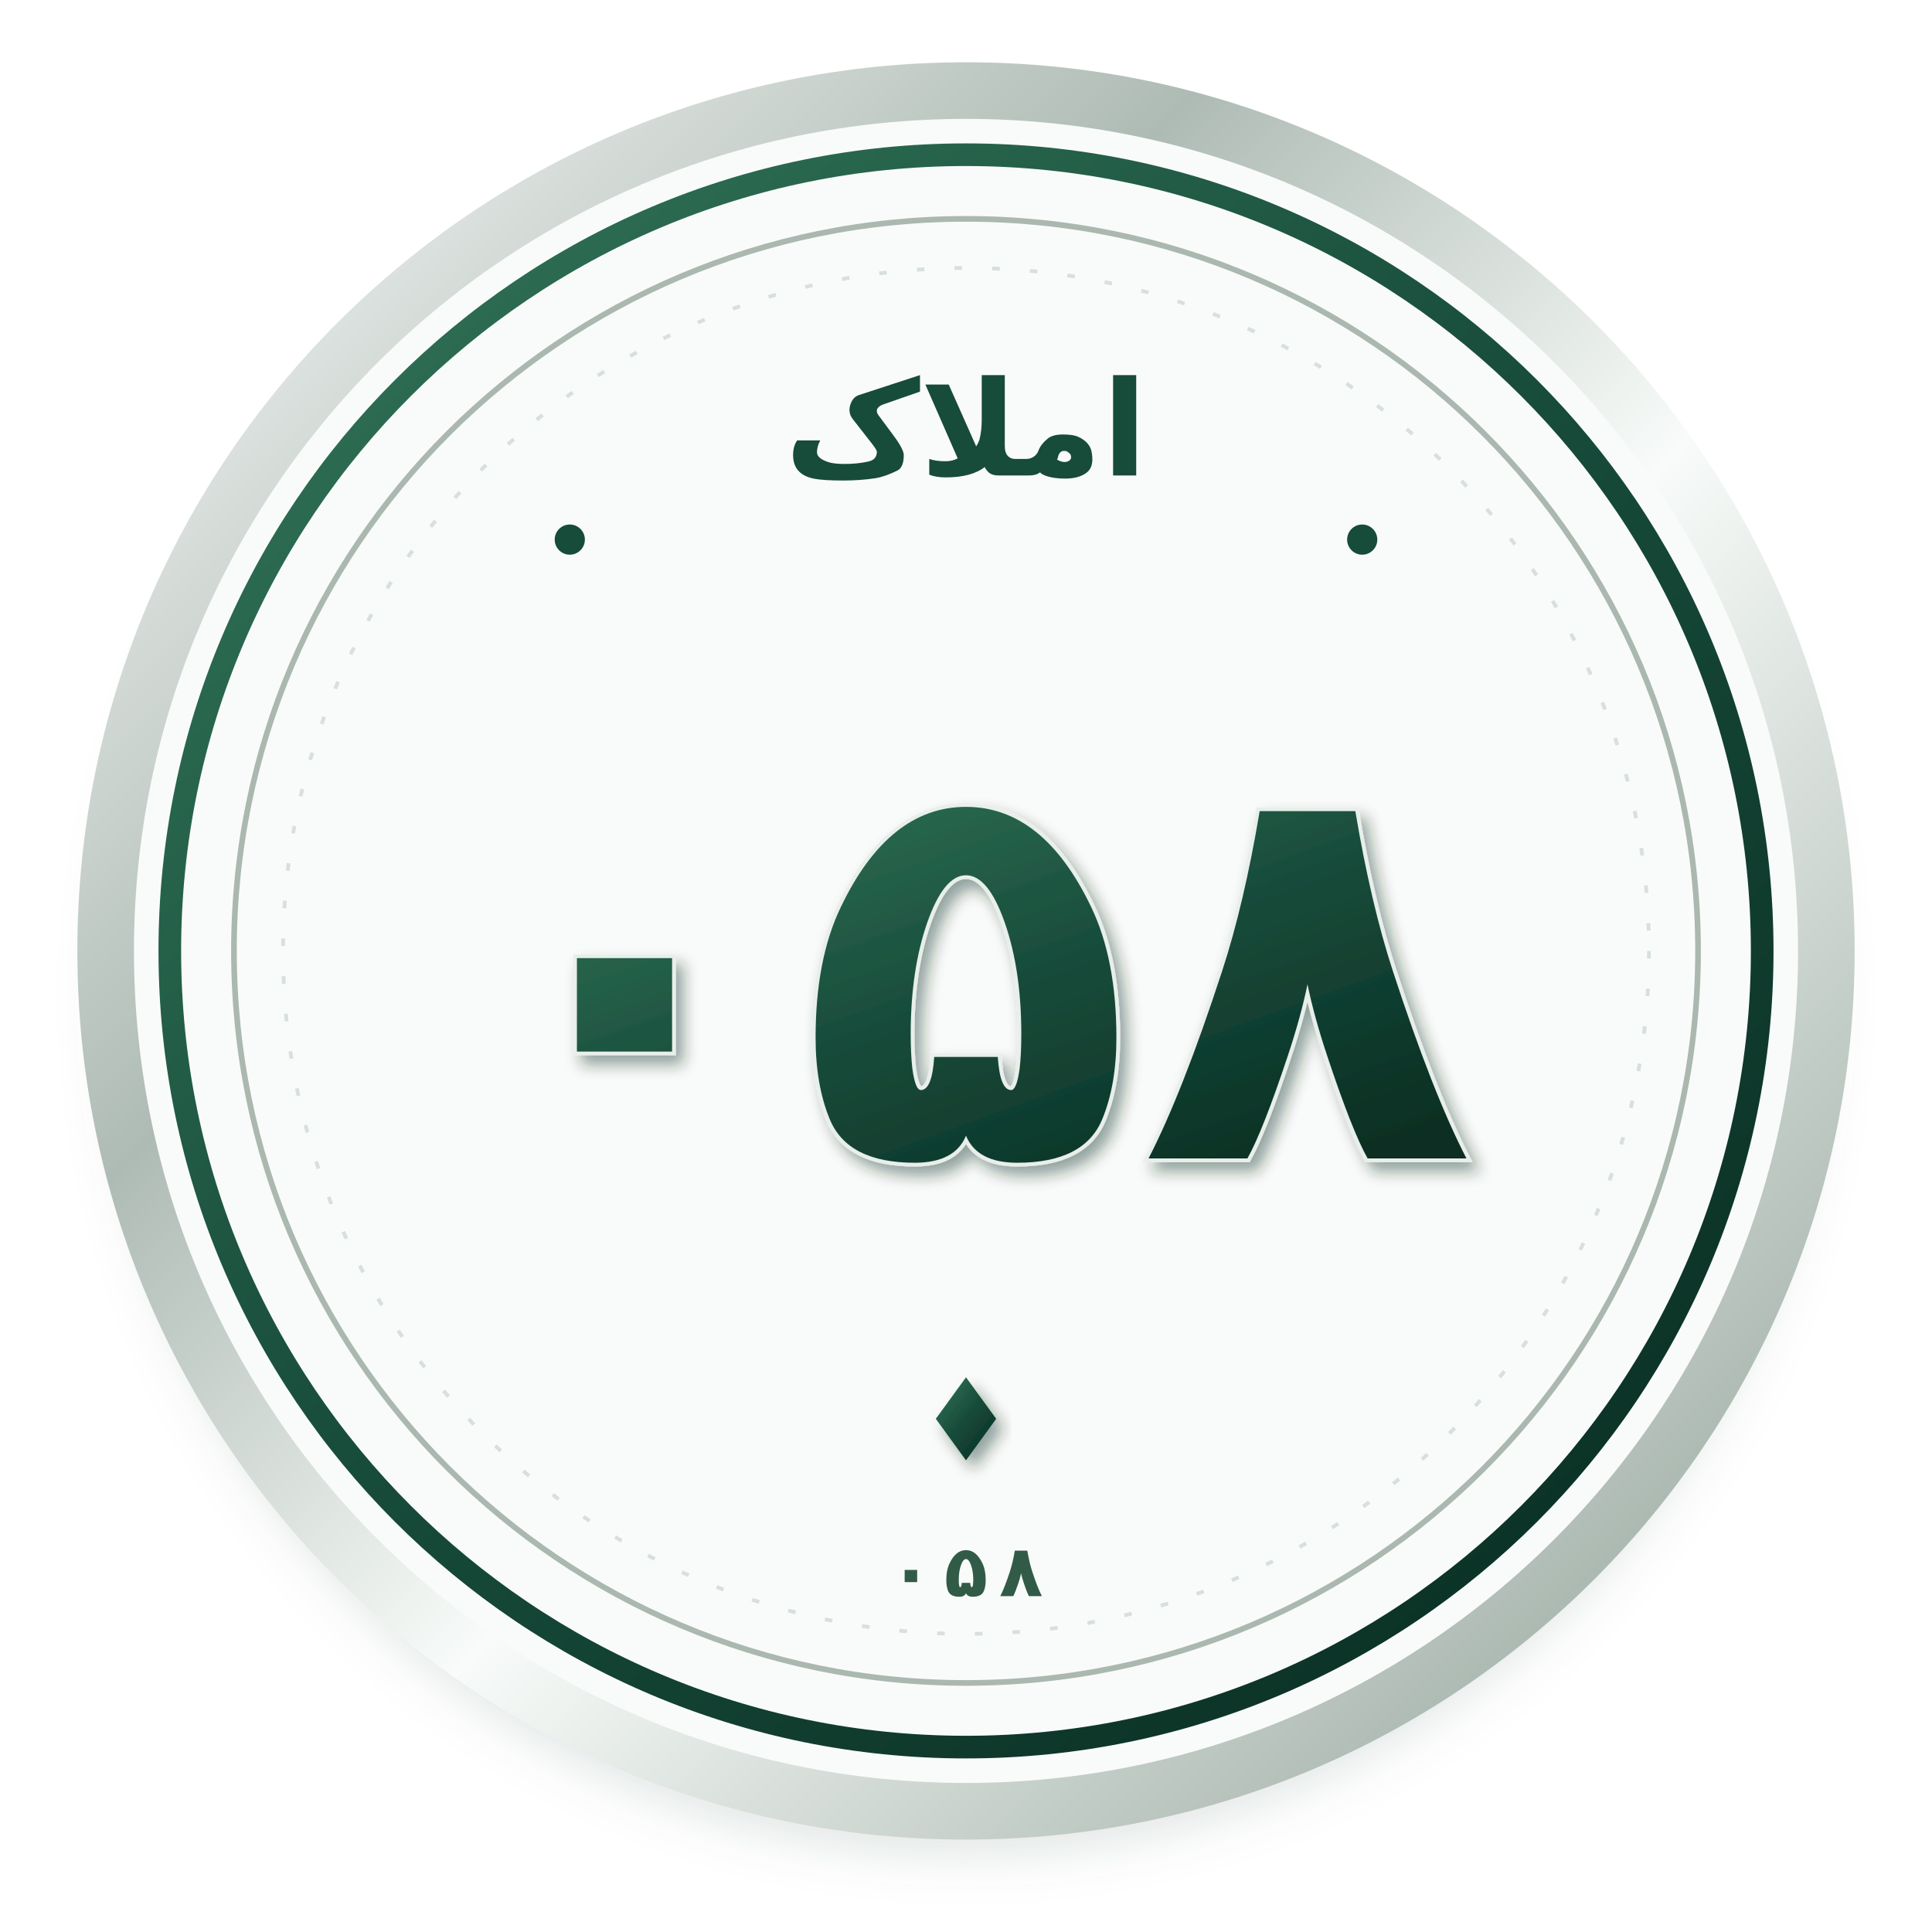
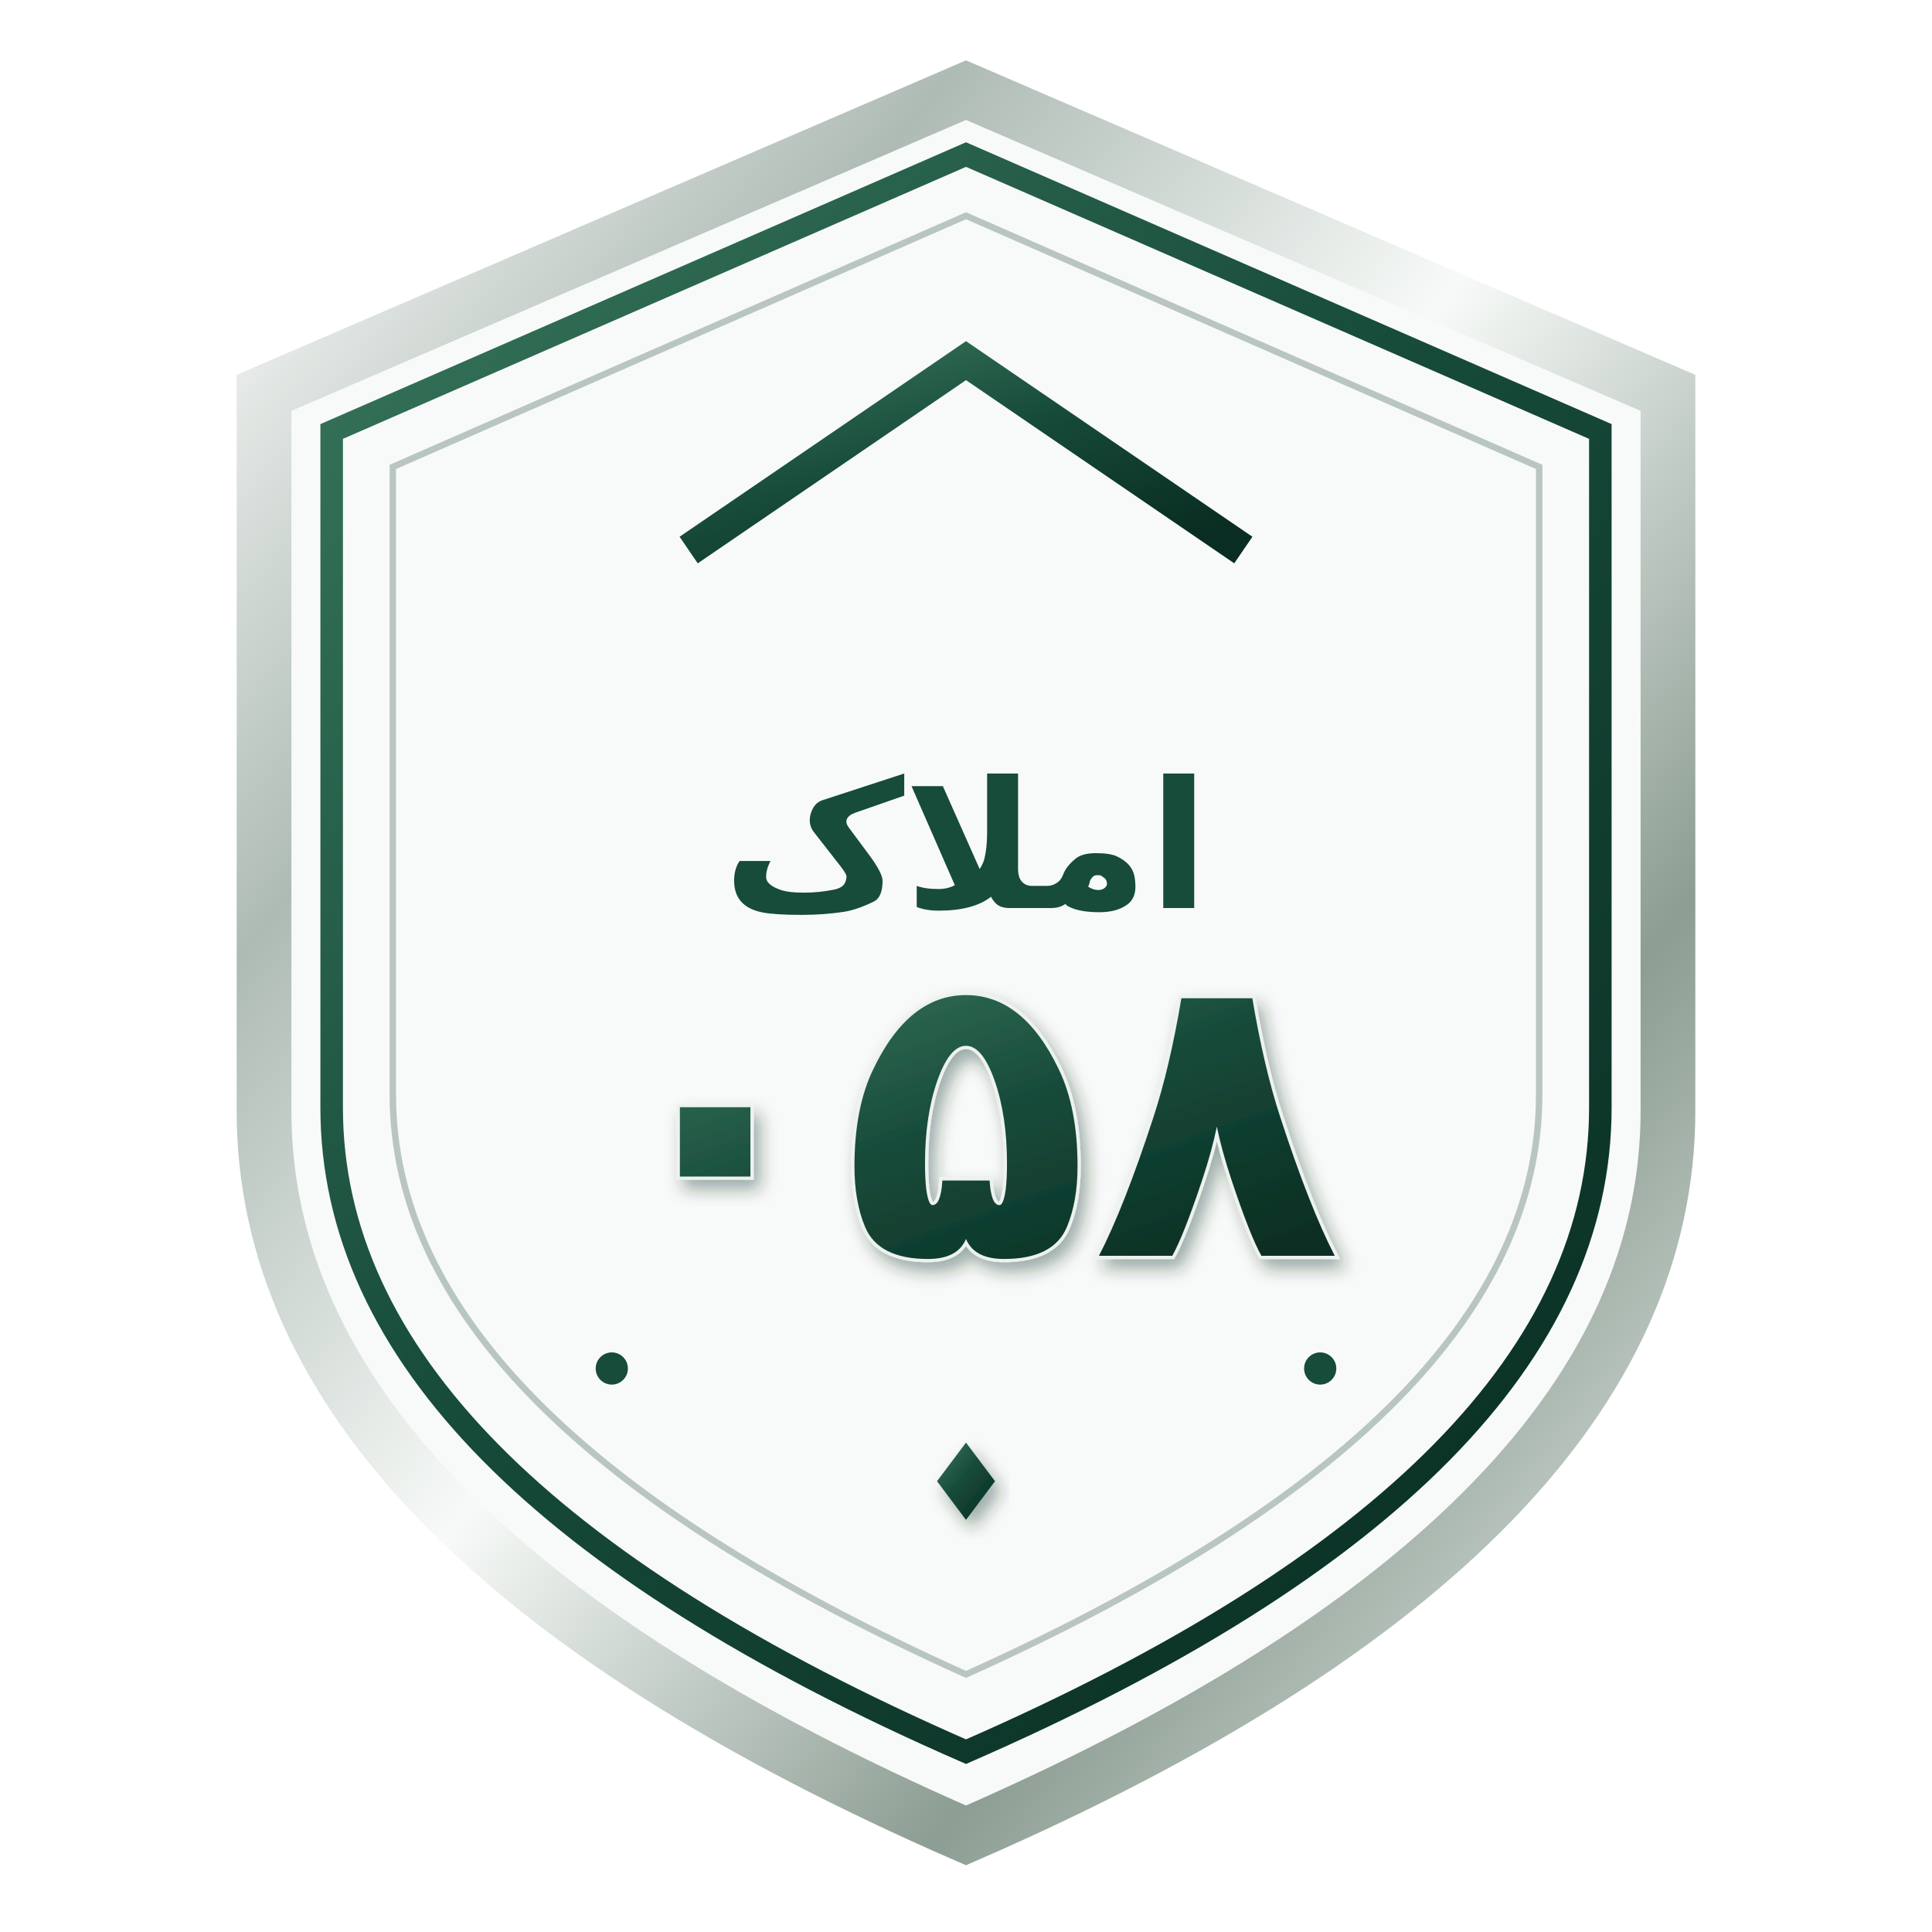
- <svg xmlns="http://www.w3.org/2000/svg" viewBox="0 0 512 512" role="img" aria-labelledby="title desc">
+ <svg xmlns="http://www.w3.org/2000/svg" viewBox="0 0 600 600" role="img" aria-labelledby="title desc">
  <defs>
-     <linearGradient id="silver" x1="0" y1="0" x2="1" y2="1">
+     <linearGradient id="metal" x1="0" y1="0" x2="1" y2="1">
      <stop offset="0" stop-color="#fff" />
-       <stop offset=".32" stop-color="#aebbb4" />
-       <stop offset=".56" stop-color="#f8fbf9" />
-       <stop offset="1" stop-color="#899b91" />
+       <stop offset=".24" stop-color="#aebbb4" />
+       <stop offset=".48" stop-color="#f7faf8" />
+       <stop offset=".74" stop-color="#8c9d93" />
+       <stop offset="1" stop-color="#eaf0ec" />
    </linearGradient>
-     <linearGradient id="green" x1="0" y1="0" x2=".9" y2="1">
-       <stop offset="0" stop-color="#34775a" />
-       <stop offset=".52" stop-color="#174b3a" />
+     <linearGradient id="jade" x1="0" y1="0" x2=".9" y2="1">
+       <stop offset="0" stop-color="#39775c" />
+       <stop offset=".48" stop-color="#174b3a" />
      <stop offset="1" stop-color="#092d22" />
    </linearGradient>
-     <filter id="emboss" x="-25%" y="-25%" width="150%" height="150%">
-       <feGaussianBlur in="SourceAlpha" stdDeviation="2" result="b" />
-       <feOffset in="b" dx="2" dy="2.5" result="o" />
-       <feFlood flood-color="#08281e" flood-opacity=".42" result="c" />
-       <feComposite in="c" in2="o" operator="in" result="s" />
+     <filter id="raised" x="-25%" y="-25%" width="150%" height="150%">
+       <feGaussianBlur in="SourceAlpha" stdDeviation="2.5" result="blur" />
+       <feOffset in="blur" dx="2" dy="3" result="offset" />
+       <feFlood flood-color="#06261c" flood-opacity=".38" result="color" />
+       <feComposite in="color" in2="offset" operator="in" result="shadow" />
      <feMerge>
-         <feMergeNode in="s" />
+         <feMergeNode in="shadow" />
        <feMergeNode in="SourceGraphic" />
      </feMerge>
    </filter>
-     <filter id="shadow" x="-25%" y="-25%" width="150%" height="150%">
-       <feGaussianBlur stdDeviation="8" />
-     </filter>
  </defs>
-   <circle cx="256" cy="264" r="225" fill="#0b2d22" opacity=".16" filter="url(#shadow)" />
-   <circle cx="256" cy="252" r="228" fill="#f9fbfa" stroke="url(#silver)" stroke-width="15" />
-   <circle cx="256" cy="252" r="211" fill="none" stroke="url(#green)" stroke-width="6" />
-   <circle cx="256" cy="252" r="194" fill="none" stroke="#aab8b0" stroke-width="1.5" />
-   <circle cx="256" cy="252" r="181" fill="none" stroke="#d7e0db" stroke-width="1" stroke-dasharray="2 8" />
-   <path d="M166 143H346" stroke="url(#silver)" stroke-width="3" stroke-linecap="round" />
-   <circle cx="151" cy="143" r="4" fill="#174b3a" />
-   <circle cx="361" cy="143" r="4" fill="#174b3a" />
-   <text x="256" y="126" text-anchor="middle" direction="rtl" font-family="Vazirmatn,Tahoma,Arial,sans-serif" font-size="35" font-weight="800" fill="#174b3a">املاک</text>
-   <text x="256" y="307" text-anchor="middle" font-family="Vazirmatn,Tahoma,Arial,sans-serif" font-size="145" font-weight="900" letter-spacing="2" fill="url(#green)" stroke="#e8efeb" stroke-width="2" paint-order="stroke" filter="url(#emboss)">۰۵۸</text>
-   <path d="M174 350H338" stroke="url(#silver)" stroke-width="3" stroke-linecap="round" />
-   <path d="M256 365l8 11-8 11-8-11z" fill="url(#green)" filter="url(#emboss)" />
-   <text x="256" y="423" text-anchor="middle" font-family="Vazirmatn,Tahoma,Arial,sans-serif" font-size="19" font-weight="700" letter-spacing="3" fill="#315b47">۰۵۸</text>
+   <path d="M300 35 510 125 510 345 Q510 465 300 555 Q90 465 90 345 L90 125Z" fill="#0a3024" opacity=".10" transform="translate(4 7)" />
+   <path d="M300 28 518 122 518 345 Q518 475 300 570 Q82 475 82 345 L82 122Z" fill="#f8faf9" stroke="url(#metal)" stroke-width="17" />
+   <path d="M300 48 497 134 497 344 Q497 458 300 544 Q103 458 103 344 L103 134Z" fill="none" stroke="url(#jade)" stroke-width="7" />
+   <path d="M300 67 478 145 478 340 Q478 440 300 520 Q122 440 122 340 L122 145Z" fill="none" stroke="#b9c6bf" stroke-width="2" />
+   <path d="M206 183H394" stroke="url(#metal)" stroke-width="4" stroke-linecap="round" />
+   <path d="M218 168 300 112 382 168" fill="none" stroke="url(#jade)" stroke-width="10" stroke-linecap="square" stroke-linejoin="miter" />
+   <text x="300" y="282" text-anchor="middle" direction="rtl" font-family="Vazirmatn,Tahoma,Arial,sans-serif" font-size="55" font-weight="800" fill="#174b3a">املاک</text>
+   <text x="300" y="390" text-anchor="middle" font-family="Vazirmatn,Tahoma,Arial,sans-serif" font-size="126" font-weight="900" letter-spacing="1" fill="url(#jade)" stroke="#edf2ef" stroke-width="2" paint-order="stroke" filter="url(#raised)">۰۵۸</text>
+   <path d="M205 425H395" stroke="url(#metal)" stroke-width="4" stroke-linecap="round" />
+   <circle cx="190" cy="425" r="5" fill="#174b3a" />
+   <circle cx="410" cy="425" r="5" fill="#174b3a" />
+   <path d="M300 448 309 460 300 472 291 460Z" fill="url(#jade)" filter="url(#raised)" />
</svg>
